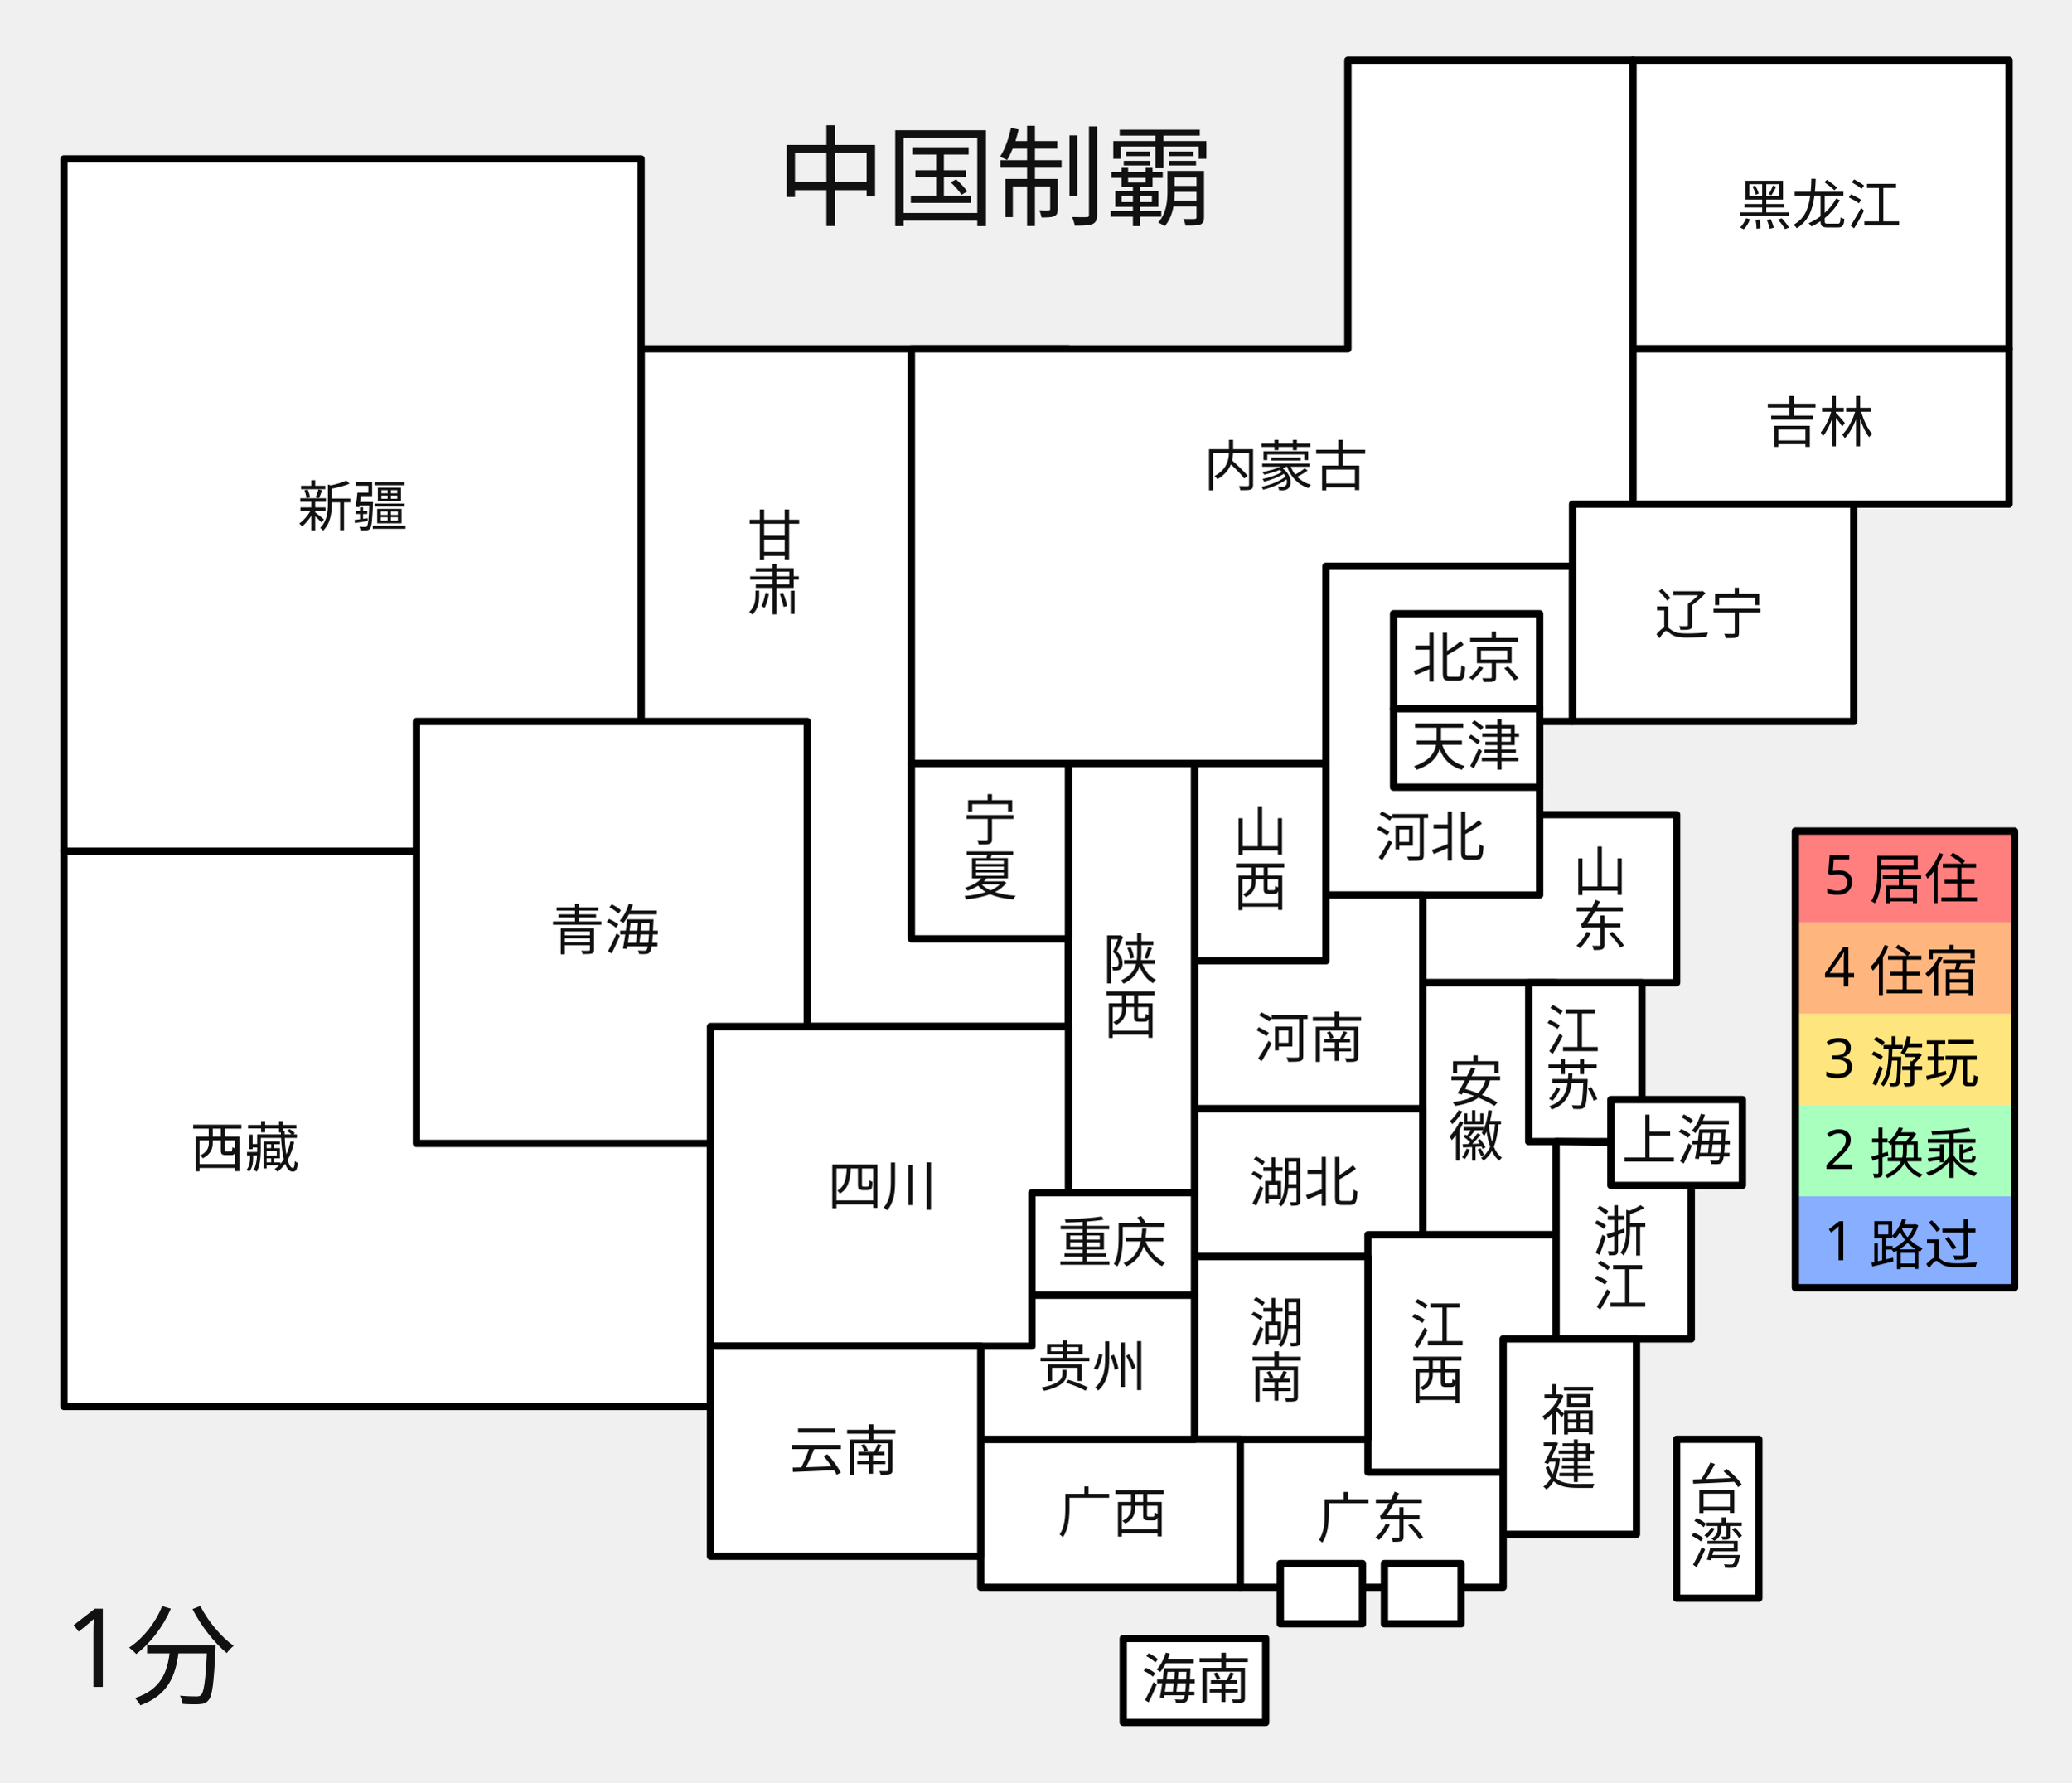
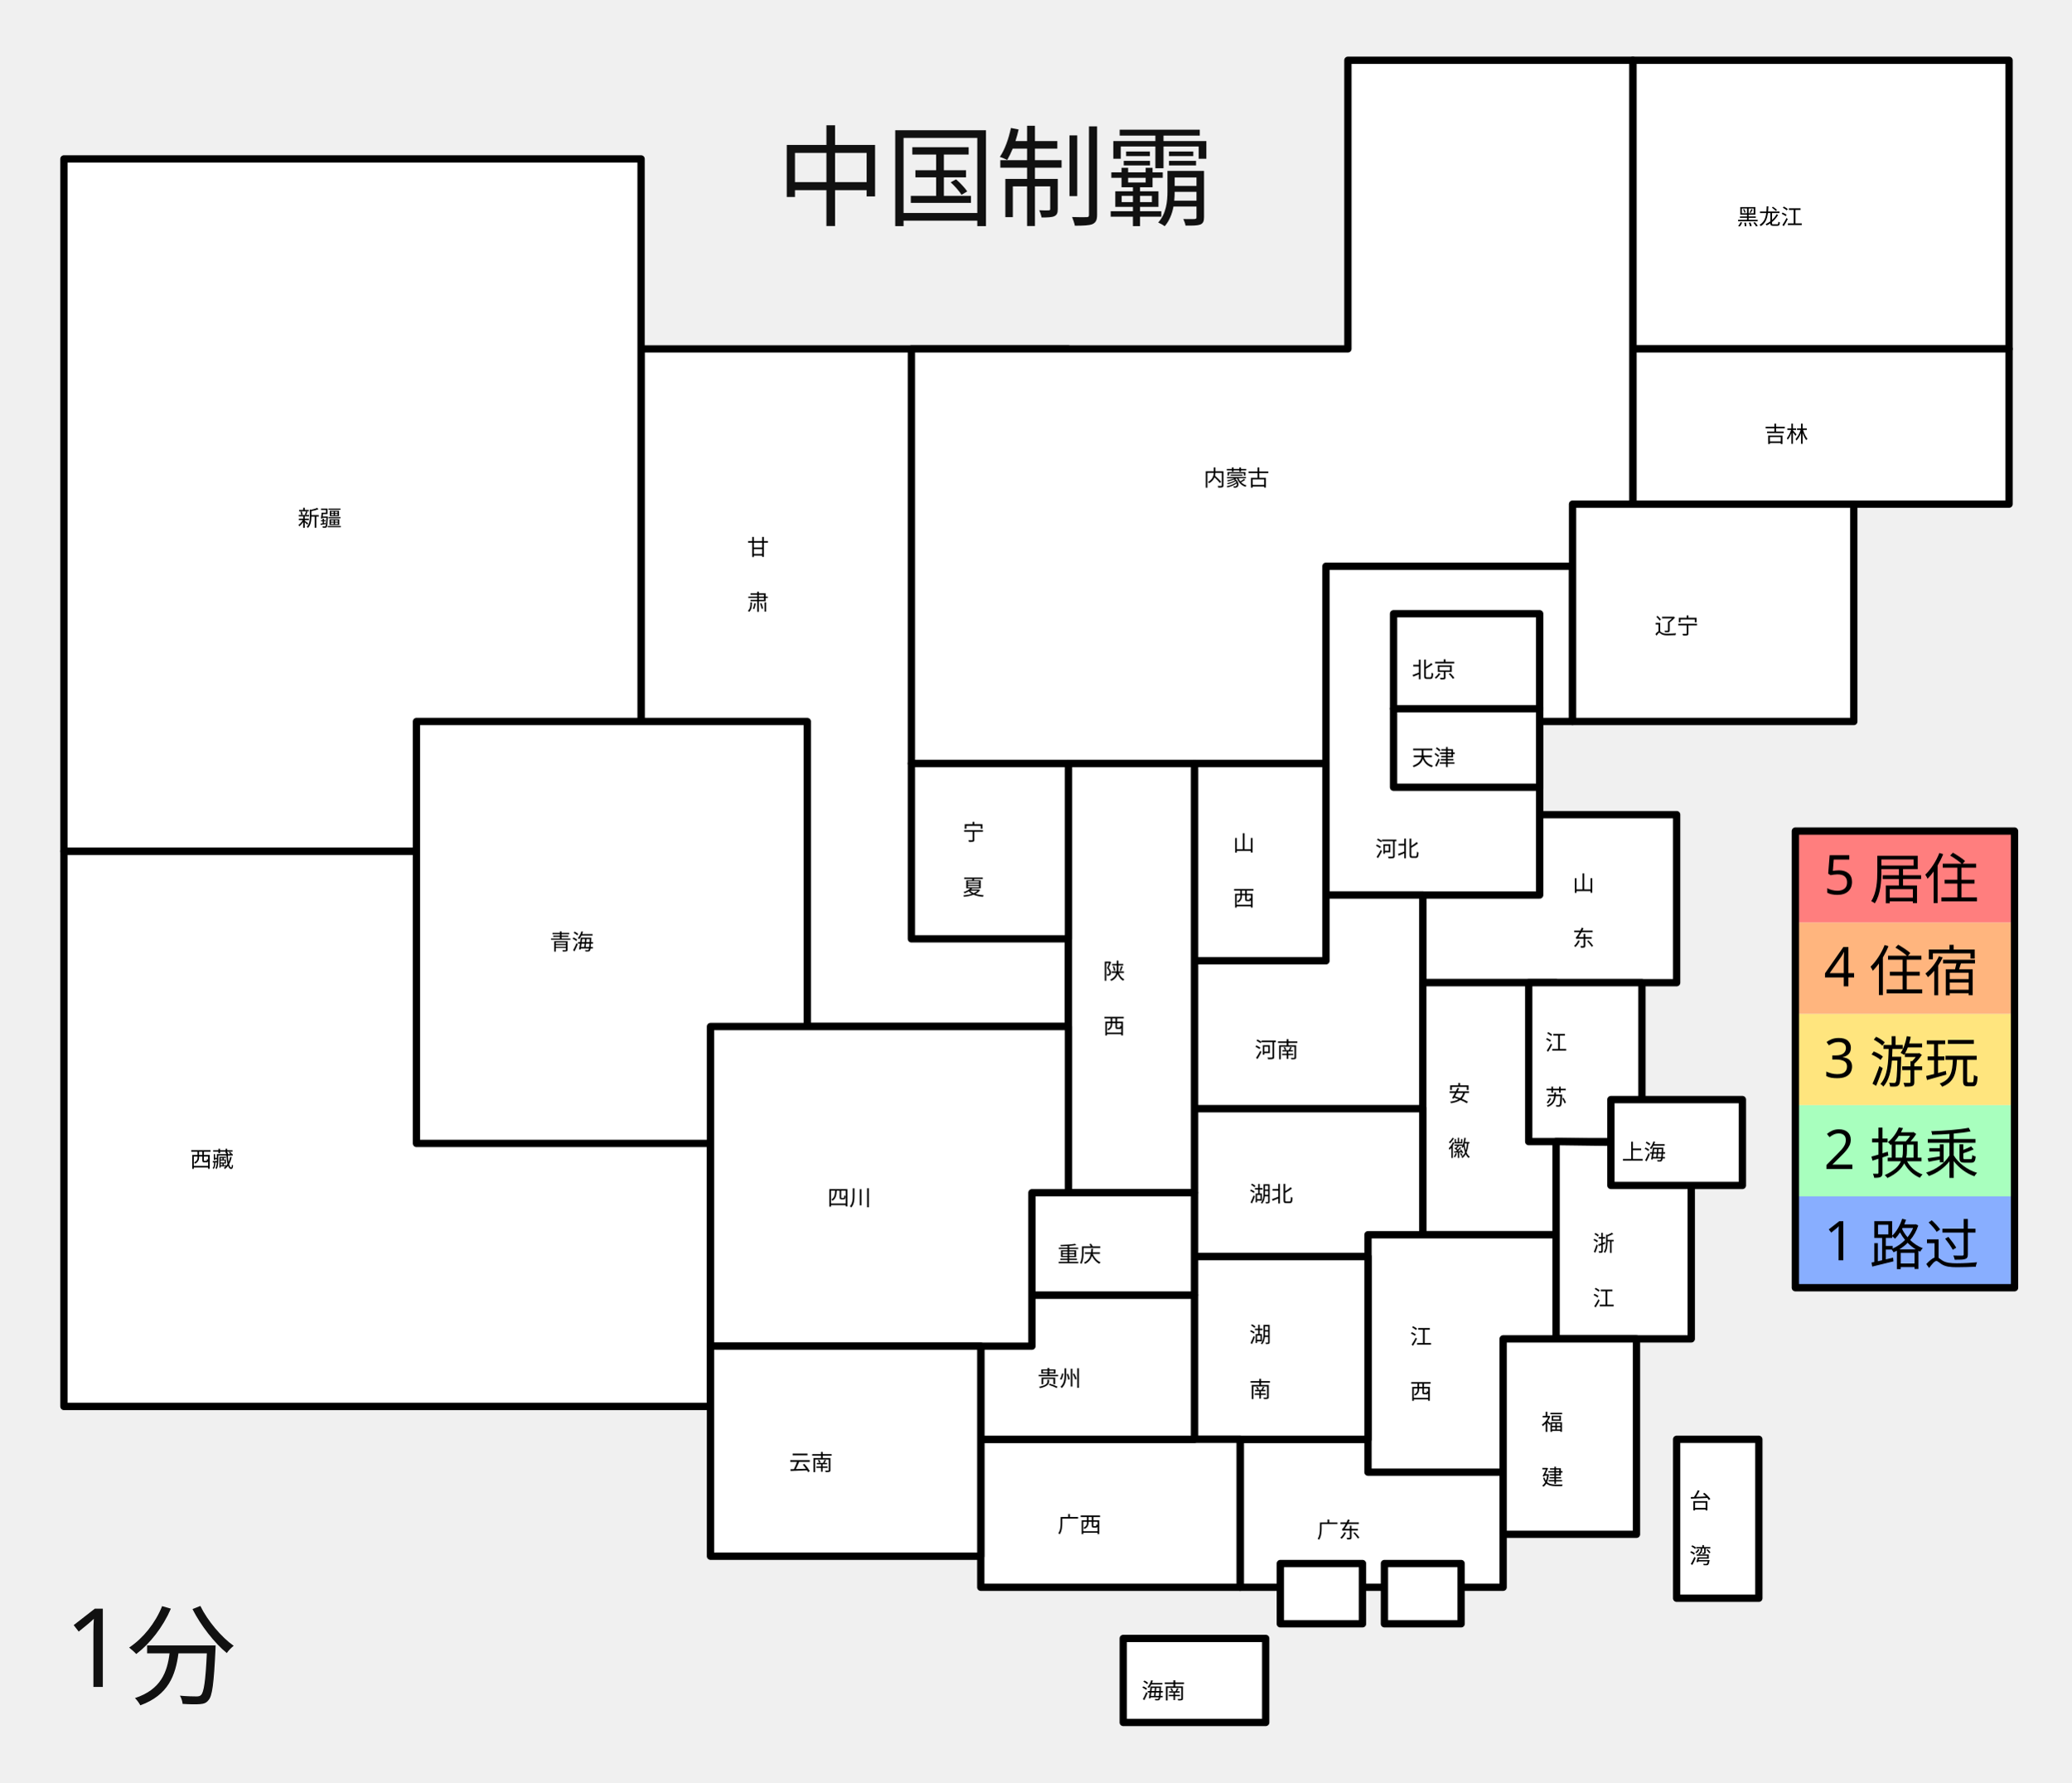
<svg xmlns="http://www.w3.org/2000/svg" version="1.1" id="图层_1" x="0px" y="0px" width="1134px" height="976px" viewBox="0 0 1134 976" style="enable-background:new 0 0 1134 976;" xml:space="preserve">
  <g id="地区">
    <path id="黑龙江" style="fill-rule:evenodd;clip-rule:evenodd;fill:#FFFFFF;stroke:#000000;stroke-width:4;stroke-linecap:round;stroke-linejoin:round;" d="   M1100,33v158H894V33H1100z" />
    <path id="甘肃" style="fill-rule:evenodd;clip-rule:evenodd;fill:#FFFFFF;stroke:#000000;stroke-width:4;stroke-linecap:round;stroke-linejoin:round;" d="   M585,191v371H351V191H585z" />
    <path id="吉林" style="fill-rule:evenodd;clip-rule:evenodd;fill:#FFFFFF;stroke:#000000;stroke-width:4;stroke-linecap:round;stroke-linejoin:round;" d="   M894,191v85h206v-85H894z" />
    <path id="内蒙古" style="fill-rule:evenodd;clip-rule:evenodd;fill:#FFFFFF;stroke:#000000;stroke-width:4;stroke-linecap:round;stroke-linejoin:round;" d="   M894,33H738v158H499v227h227l168-108V33z" />
    <path id="山东" style="fill-rule:evenodd;clip-rule:evenodd;fill:#FFFFFF;stroke:#000000;stroke-width:4;stroke-linecap:round;stroke-linejoin:round;" d="   M779,446v92h139v-92H779z" />
    <path id="河北" style="fill-rule:evenodd;clip-rule:evenodd;fill:#FFFFFF;stroke:#000000;stroke-width:4;stroke-linecap:round;stroke-linejoin:round;" d="   M861,310H726v180h117v-95h18V310z" />
    <rect id="北京" x="763" y="336" style="fill-rule:evenodd;clip-rule:evenodd;fill:#FFFFFF;stroke:#000000;stroke-width:4;stroke-linecap:round;stroke-linejoin:round;" width="80" height="52" />
    <path id="天津" style="fill-rule:evenodd;clip-rule:evenodd;fill:#FFFFFF;stroke:#000000;stroke-width:4;stroke-linecap:round;stroke-linejoin:round;" d="   M763,388h80v43h-80V388z" />
    <path id="西藏" style="fill-rule:evenodd;clip-rule:evenodd;fill:#FFFFFF;stroke:#000000;stroke-width:4;stroke-linecap:round;stroke-linejoin:round;" d="   M389,770H35V466h354V770z" />
    <path id="新疆" style="fill-rule:evenodd;clip-rule:evenodd;fill:#FFFFFF;stroke:#000000;stroke-width:4;stroke-linecap:round;stroke-linejoin:round;" d="   M35,466V87h316v379H35z" />
    <path id="河南" style="fill-rule:evenodd;clip-rule:evenodd;fill:#FFFFFF;stroke:#000000;stroke-width:4;stroke-linecap:round;stroke-linejoin:round;" d="   M779,490H654v117h125V490z" />
    <path id="安徽" style="fill-rule:evenodd;clip-rule:evenodd;fill:#FFFFFF;stroke:#000000;stroke-width:4;stroke-linecap:round;stroke-linejoin:round;" d="   M852,538h-73v138h73V538z" />
    <path id="山西" style="fill-rule:evenodd;clip-rule:evenodd;fill:#FFFFFF;stroke:#000000;stroke-width:4;stroke-linecap:round;stroke-linejoin:round;" d="   M654,418v108h72V418H654z" />
    <path id="湖北" style="fill-rule:evenodd;clip-rule:evenodd;fill:#FFFFFF;stroke:#000000;stroke-width:4;stroke-linecap:round;stroke-linejoin:round;" d="   M779,688v-81H654v81H779z" />
    <path id="青海" style="fill-rule:evenodd;clip-rule:evenodd;fill:#FFFFFF;stroke:#000000;stroke-width:4;stroke-linecap:round;stroke-linejoin:round;" d="   M442,626V395H228v231H442z" />
    <path id="辽宁" style="fill-rule:evenodd;clip-rule:evenodd;fill:#FFFFFF;stroke:#000000;stroke-width:4;stroke-linecap:round;stroke-linejoin:round;" d="   M861,276v119h154V276H861z" />
    <path id="广东" style="fill-rule:evenodd;clip-rule:evenodd;fill:#FFFFFF;stroke:#000000;stroke-width:4;stroke-linecap:round;stroke-linejoin:round;" d="   M823,788H679v81h144V788z" />
    <path id="江苏" style="fill-rule:evenodd;clip-rule:evenodd;fill:#FFFFFF;stroke:#000000;stroke-width:4;stroke-linecap:round;stroke-linejoin:round;" d="   M899,538v87h-62v-87H899z" />
    <path id="江西" style="fill-rule:evenodd;clip-rule:evenodd;fill:#FFFFFF;stroke:#000000;stroke-width:4;stroke-linecap:round;stroke-linejoin:round;" d="   M852,806V676H749v130H852z" />
    <path id="浙江" style="fill-rule:evenodd;clip-rule:evenodd;fill:#FFFFFF;stroke:#000000;stroke-width:4;stroke-linecap:round;stroke-linejoin:round;" d="   M852,625l74,1v107h-74V625z" />
    <path id="福建" style="fill-rule:evenodd;clip-rule:evenodd;fill:#FFFFFF;stroke:#000000;stroke-width:4;stroke-linecap:round;stroke-linejoin:round;" d="   M823,733v107h73V733H823z" />
    <rect id="上海" x="882" y="602" style="fill-rule:evenodd;clip-rule:evenodd;fill:#FFFFFF;stroke:#000000;stroke-width:4;stroke-linecap:round;stroke-linejoin:round;" width="72" height="47" />
    <path id="陕西" style="fill-rule:evenodd;clip-rule:evenodd;fill:#FFFFFF;stroke:#000000;stroke-width:4;stroke-linecap:round;stroke-linejoin:round;" d="   M585,653h69V418h-69V653z" />
    <path id="湖南" style="fill-rule:evenodd;clip-rule:evenodd;fill:#FFFFFF;stroke:#000000;stroke-width:4;stroke-linecap:round;stroke-linejoin:round;" d="   M654,688h95v100h-95V688z" />
    <path id="广西" style="fill-rule:evenodd;clip-rule:evenodd;fill:#FFFFFF;stroke:#000000;stroke-width:4;stroke-linecap:round;stroke-linejoin:round;" d="   M679,788H537v81h142V788z" />
    <rect id="香港" x="758" y="856" style="fill-rule:evenodd;clip-rule:evenodd;fill:#FFFFFF;stroke:#000000;stroke-width:4;stroke-linecap:round;stroke-linejoin:round;" width="42" height="33" />
    <rect id="澳门" x="701" y="856" style="fill-rule:evenodd;clip-rule:evenodd;fill:#FFFFFF;stroke:#000000;stroke-width:4;stroke-linecap:round;stroke-linejoin:round;" width="45" height="33" />
    <path id="贵州" style="fill-rule:evenodd;clip-rule:evenodd;fill:#FFFFFF;stroke:#000000;stroke-width:4;stroke-linecap:round;stroke-linejoin:round;" d="   M654,709H537v79h117V709z" />
    <rect id="重庆" x="565" y="653" style="fill-rule:evenodd;clip-rule:evenodd;fill:#FFFFFF;stroke:#000000;stroke-width:4;stroke-linecap:round;stroke-linejoin:round;" width="89" height="56" />
    <path id="四川" style="fill-rule:evenodd;clip-rule:evenodd;fill:#FFFFFF;stroke:#000000;stroke-width:4;stroke-linecap:round;stroke-linejoin:round;" d="   M565,737v-84h20v-91H389v175H565z" />
    <path id="云南" style="fill-rule:evenodd;clip-rule:evenodd;fill:#FFFFFF;stroke:#000000;stroke-width:4;stroke-linecap:round;stroke-linejoin:round;" d="   M537,737H389v115h148V737z" />
    <path id="宁夏" style="fill-rule:evenodd;clip-rule:evenodd;fill:#FFFFFF;stroke:#000000;stroke-width:4;stroke-linecap:round;stroke-linejoin:round;" d="   M585,418h-86v96h86V418z" />
    <rect id="台湾" x="918" y="788" style="fill-rule:evenodd;clip-rule:evenodd;fill:#FFFFFF;stroke:#000000;stroke-width:4;stroke-linecap:round;stroke-linejoin:round;" width="45" height="87" />
    <rect id="海南" x="615" y="897" style="fill-rule:evenodd;clip-rule:evenodd;fill:#FFFFFF;stroke:#000000;stroke-width:4;stroke-linecap:round;stroke-linejoin:round;" width="78" height="46" />
  </g>
  <g id="地名">
-     <text transform="matrix(1 0 0 1 659 266)" style="fill:#111111; font-family:'Tensentype-JiaLiDaYuanJF'; font-size:30px;">内蒙古</text>
-     <text transform="matrix(1 0 0 1 951 123)" style="fill:#111111; font-family:'Tensentype-JiaLiDaYuanJF'; font-size:30px;">黑龙江</text>
-     <text transform="matrix(1 0 0 1 966 242)" style="fill:#111111; font-family:'Tensentype-JiaLiDaYuanJF'; font-size:30px;">吉林</text>
-     <text transform="matrix(1 0 0 1 906 347)" style="fill:#111111; font-family:'Tensentype-JiaLiDaYuanJF'; font-size:30px;">辽宁</text>
-     <text transform="matrix(1 0 0 1 773 371)" style="fill:#111111; font-family:'Tensentype-JiaLiDaYuanJF'; font-size:30px;">北京</text>
-     <text transform="matrix(1 0 0 1 773 419)" style="fill:#111111; font-family:'Tensentype-JiaLiDaYuanJF'; font-size:30px;">天津</text>
-     <text transform="matrix(1 0 0 1 753 469)" style="fill:#111111; font-family:'Tensentype-JiaLiDaYuanJF'; font-size:30px;">河北</text>
-     <text transform="matrix(1 0 0 1 861 488)" style="fill:#111111; font-family:'Tensentype-JiaLiDaYuanJF'; font-size:30px;">山</text>
-     <text transform="matrix(1 0 0 1 861 518)" style="fill:#111111; font-family:'Tensentype-JiaLiDaYuanJF'; font-size:30px;">东</text>
-     <text transform="matrix(1 0 0 1 687 579)" style="fill:#111111; font-family:'Tensentype-JiaLiDaYuanJF'; font-size:30px;">河南</text>
-     <text transform="matrix(1 0 0 1 684 658)" style="fill:#111111; font-family:'Tensentype-JiaLiDaYuanJF'; font-size:30px;">湖北</text>
-     <text transform="matrix(1 0 0 1 684 735)" style="fill:#111111; font-family:'Tensentype-JiaLiDaYuanJF'; font-size:30px;">湖</text>
-     <text transform="matrix(1 0 0 1 684 765)" style="fill:#111111; font-family:'Tensentype-JiaLiDaYuanJF'; font-size:30px;">南</text>
-     <text transform="matrix(1 0 0 1 846 575)" style="fill:#111111; font-family:'Tensentype-JiaLiDaYuanJF'; font-size:30px;">江</text>
-     <text transform="matrix(1 0 0 1 846 605)" style="fill:#111111; font-family:'Tensentype-JiaLiDaYuanJF'; font-size:30px;">苏</text>
-     <text transform="matrix(1 0 0 1 888 635)" style="fill:#111111; font-family:'Tensentype-JiaLiDaYuanJF'; font-size:30px;">上海</text>
-     <text transform="matrix(1 0 0 1 872 685)" style="fill:#111111; font-family:'Tensentype-JiaLiDaYuanJF'; font-size:30px;">浙</text>
-     <text transform="matrix(1 0 0 1 872 715)" style="fill:#111111; font-family:'Tensentype-JiaLiDaYuanJF'; font-size:30px;">江</text>
-     <text transform="matrix(1 0 0 1 844 783)" style="fill:#111111; font-family:'Tensentype-JiaLiDaYuanJF'; font-size:30px;">福</text>
-     <text transform="matrix(1 0 0 1 844 813)" style="fill:#111111; font-family:'Tensentype-JiaLiDaYuanJF'; font-size:30px;">建</text>
-     <text transform="matrix(1 0 0 1 925 826)" style="fill:#111111; font-family:'Tensentype-JiaLiDaYuanJF'; font-size:30px;">台</text>
-     <text transform="matrix(1 0 0 1 925 856)" style="fill:#111111; font-family:'Tensentype-JiaLiDaYuanJF'; font-size:30px;">湾</text>
-     <text transform="matrix(1 0 0 1 625 930)" style="fill:#111111; font-family:'Tensentype-JiaLiDaYuanJF'; font-size:30px;">海南</text>
-     <text transform="matrix(1 0 0 1 721 842)" style="fill:#111111; font-family:'Tensentype-JiaLiDaYuanJF'; font-size:30px;">广东</text>
-     <text transform="matrix(1 0 0 1 772 736)" style="fill:#111111; font-family:'Tensentype-JiaLiDaYuanJF'; font-size:30px;">江</text>
-     <text transform="matrix(1 0 0 1 772 766)" style="fill:#111111; font-family:'Tensentype-JiaLiDaYuanJF'; font-size:30px;">西</text>
-     <text transform="matrix(1 0 0 1 793 603)" style="fill:#111111; font-family:'Tensentype-JiaLiDaYuanJF'; font-size:30px;">安</text>
-     <text transform="matrix(1 0 0 1 793 633)" style="fill:#111111; font-family:'Tensentype-JiaLiDaYuanJF'; font-size:30px;">徽</text>
-     <text transform="matrix(1 0 0 1 675 466)" style="fill:#111111; font-family:'Tensentype-JiaLiDaYuanJF'; font-size:30px;">山</text>
-     <text transform="matrix(1 0 0 1 675 496)" style="fill:#111111; font-family:'Tensentype-JiaLiDaYuanJF'; font-size:30px;">西</text>
-     <text transform="matrix(1 0 0 1 604 536)" style="fill:#111111; font-family:'Tensentype-JiaLiDaYuanJF'; font-size:30px;">陕</text>
-     <text transform="matrix(1 0 0 1 604 566)" style="fill:#111111; font-family:'Tensentype-JiaLiDaYuanJF'; font-size:30px;">西</text>
-     <text transform="matrix(1 0 0 1 527 460)" style="fill:#111111; font-family:'Tensentype-JiaLiDaYuanJF'; font-size:30px;">宁</text>
-     <text transform="matrix(1 0 0 1 527 490)" style="fill:#111111; font-family:'Tensentype-JiaLiDaYuanJF'; font-size:30px;">夏</text>
-     <text transform="matrix(1 0 0 1 409 304)" style="fill:#111111; font-family:'Tensentype-JiaLiDaYuanJF'; font-size:30px;">甘</text>
-     <text transform="matrix(1 0 0 1 409 334)" style="fill:#111111; font-family:'Tensentype-JiaLiDaYuanJF'; font-size:30px;">肃</text>
-     <text transform="matrix(1 0 0 1 301 520)" style="fill:#111111; font-family:'Tensentype-JiaLiDaYuanJF'; font-size:30px;">青海</text>
-     <text transform="matrix(1 0 0 1 453 660)" style="fill:#111111; font-family:'Tensentype-JiaLiDaYuanJF'; font-size:30px;">四川</text>
-     <text transform="matrix(1 0 0 1 432 805)" style="fill:#111111; font-family:'Tensentype-JiaLiDaYuanJF'; font-size:30px;">云南</text>
-     <text transform="matrix(1 0 0 1 579 839)" style="fill:#111111; font-family:'Tensentype-JiaLiDaYuanJF'; font-size:30px;">广西</text>
-     <text transform="matrix(1 0 0 1 568 759)" style="fill:#111111; font-family:'Tensentype-JiaLiDaYuanJF'; font-size:30px;">贵州</text>
-     <text transform="matrix(1 0 0 1 579 691)" style="fill:#111111; font-family:'Tensentype-JiaLiDaYuanJF'; font-size:30px;">重庆</text>
-     <text transform="matrix(1 0 0 1 104 639)" style="fill:#111111; font-family:'Tensentype-JiaLiDaYuanJF'; font-size:30px;">西藏</text>
-     <text transform="matrix(1 0 0 1 163 288)" style="fill:#111111; font-family:'Tensentype-JiaLiDaYuanJF'; font-size:30px;">新疆</text>
+     <text x="659" y="266">内蒙古</text>
+     <text x="951" y="123">黑龙江</text>
+     <text x="966" y="242">吉林</text>
+     <text x="906" y="347">辽宁</text>
+     <text x="773" y="371">北京</text>
+     <text x="773" y="419">天津</text>
+     <text x="753" y="469">河北</text>
+     <text x="861" y="488">山</text>
+     <text x="861" y="518">东</text>
+     <text x="687" y="579">河南</text>
+     <text x="684" y="658">湖北</text>
+     <text x="684" y="735">湖</text>
+     <text x="684" y="765">南</text>
+     <text x="846" y="575">江</text>
+     <text x="846" y="605">苏</text>
+     <text x="888" y="635">上海</text>
+     <text x="872" y="685">浙</text>
+     <text x="872" y="715">江</text>
+     <text x="844" y="783">福</text>
+     <text x="844" y="813">建</text>
+     <text x="925" y="826">台</text>
+     <text x="925" y="856">湾</text>
+     <text x="625" y="930">海南</text>
+     <text x="721" y="842">广东</text>
+     <text x="772" y="736">江</text>
+     <text x="772" y="766">西</text>
+     <text x="793" y="603">安</text>
+     <text x="793" y="633">徽</text>
+     <text x="675" y="466">山</text>
+     <text x="675" y="496">西</text>
+     <text x="604" y="536">陕</text>
+     <text x="604" y="566">西</text>
+     <text x="527" y="460">宁</text>
+     <text x="527" y="490">夏</text>
+     <text x="409" y="304">甘</text>
+     <text x="409" y="334">肃</text>
+     <text x="301" y="520">青海</text>
+     <text x="453" y="660">四川</text>
+     <text x="432" y="805">云南</text>
+     <text x="579" y="839">广西</text>
+     <text x="568" y="759">贵州</text>
+     <text x="579" y="691">重庆</text>
+     <text x="104" y="639">西藏</text>
+     <text x="163" y="288">新疆</text>
  </g>
  <text transform="matrix(1 0 0 1 424.9963 119.0002)" style="fill:#111111; font-family:'Tensentype-JiaLiDaYuanJF'; font-size:60px;">中国制霸</text>
  <text id="分数" transform="matrix(1 0 0 1 35 923.5577)" style="fill:#111111; font-family:'Tensentype-JiaLiDaYuanJF'; font-size:60px;">1分</text>
  <g id="等级">
    <rect x="983" y="655" style="fill-rule:evenodd;clip-rule:evenodd;fill:#88AEFF;" width="120" height="50" />
    <rect x="983" y="605" style="fill-rule:evenodd;clip-rule:evenodd;fill:#A8FFBE;" width="120" height="50" />
    <rect x="983" y="555" style="fill-rule:evenodd;clip-rule:evenodd;fill:#FFE57E;" width="120" height="50" />
    <rect x="983" y="505" style="fill-rule:evenodd;clip-rule:evenodd;fill:#FFB57E;" width="120" height="50" />
    <rect x="983" y="455" style="fill-rule:evenodd;clip-rule:evenodd;fill:#FF7E7E;" width="120" height="50" />
    <rect x="983" y="455" style="fill-rule:evenodd;clip-rule:evenodd;fill:none;stroke:#000000;stroke-width:4;stroke-linecap:round;stroke-linejoin:round;stroke-miterlimit:10;" width="120" height="250" />
    <text transform="matrix(1 0 0 1 998.5709 489.6172)" style="font-family:'Tensentype-JiaLiDaYuanJ'; font-size:30px;">5 居住</text>
    <text transform="matrix(1 0 0 1 998.6002 540.0001)">
      <tspan x="0" y="0" style="font-family:'Tensentype-JiaLiDaYuanJ'; font-size:30px;">4 住宿</tspan>
      <tspan x="0" y="50" style="font-family:'Tensentype-JiaLiDaYuanJ'; font-size:30px;">3 游玩</tspan>
      <tspan x="0" y="100" style="font-family:'Tensentype-JiaLiDaYuanJ'; font-size:30px;">2 换乘</tspan>
      <tspan x="0" y="150" style="font-family:'Tensentype-JiaLiDaYuanJ'; font-size:30px;">1 路过</tspan>
    </text>
  </g>
</svg>
